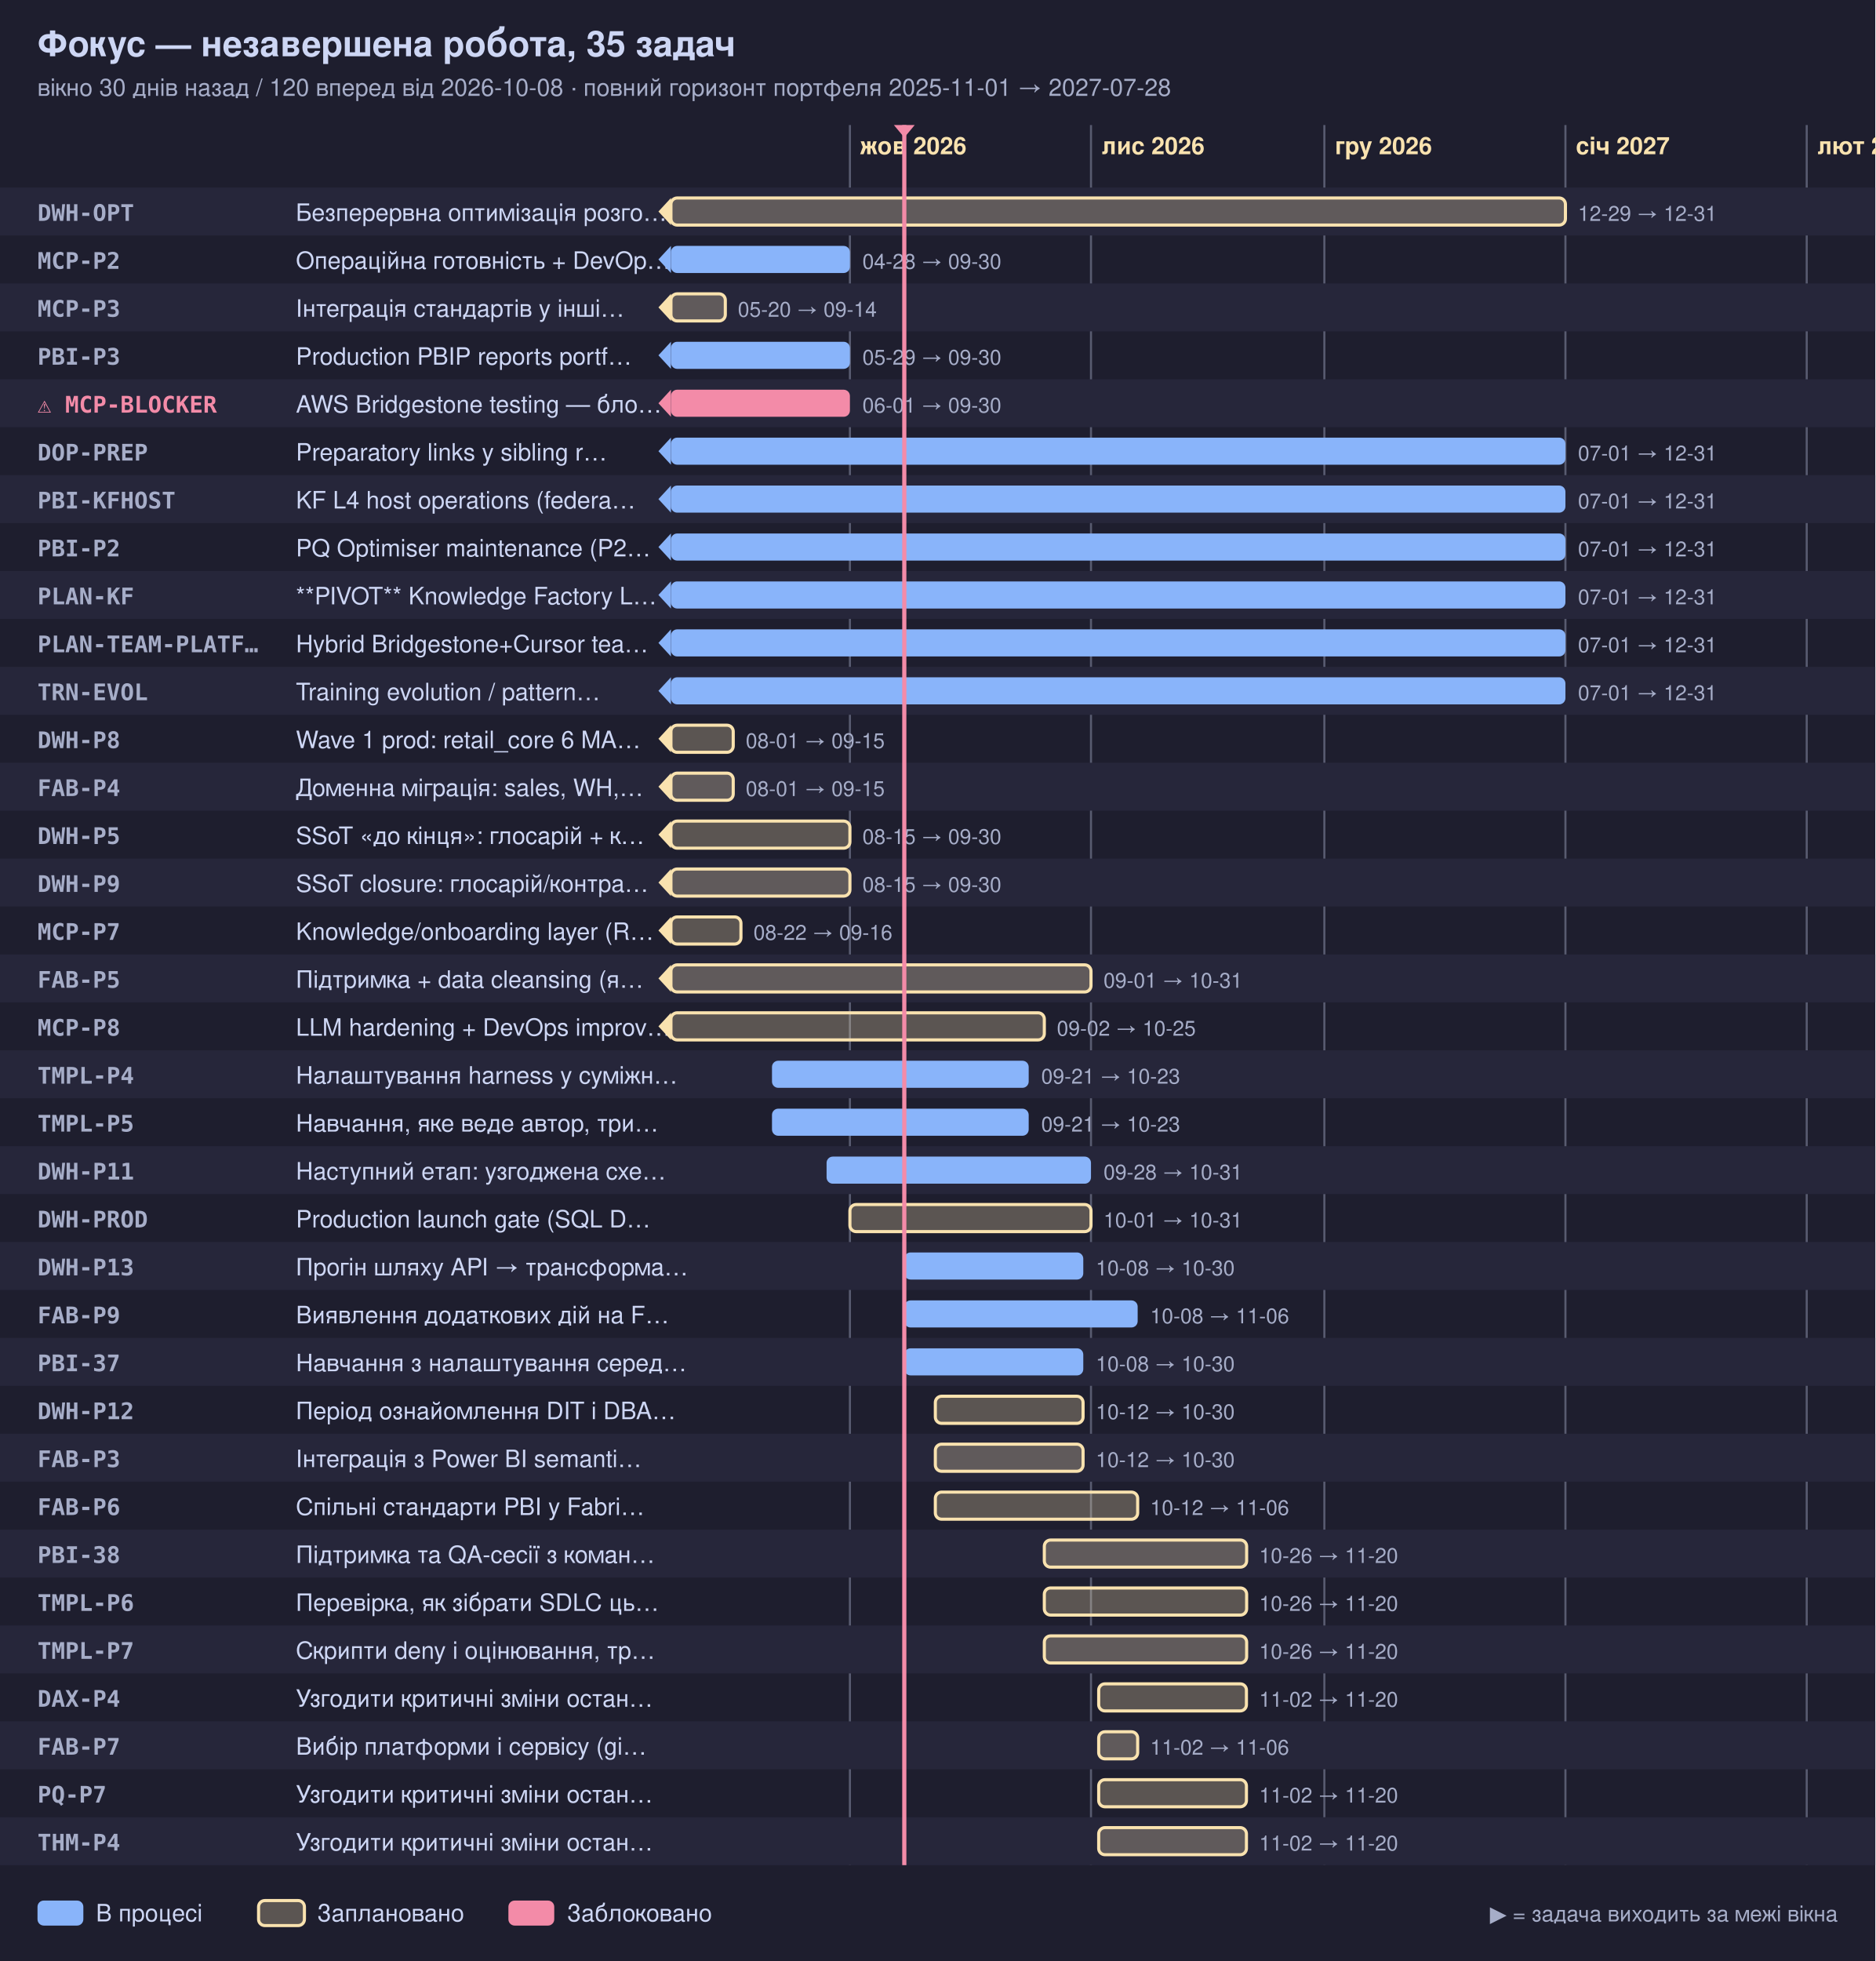
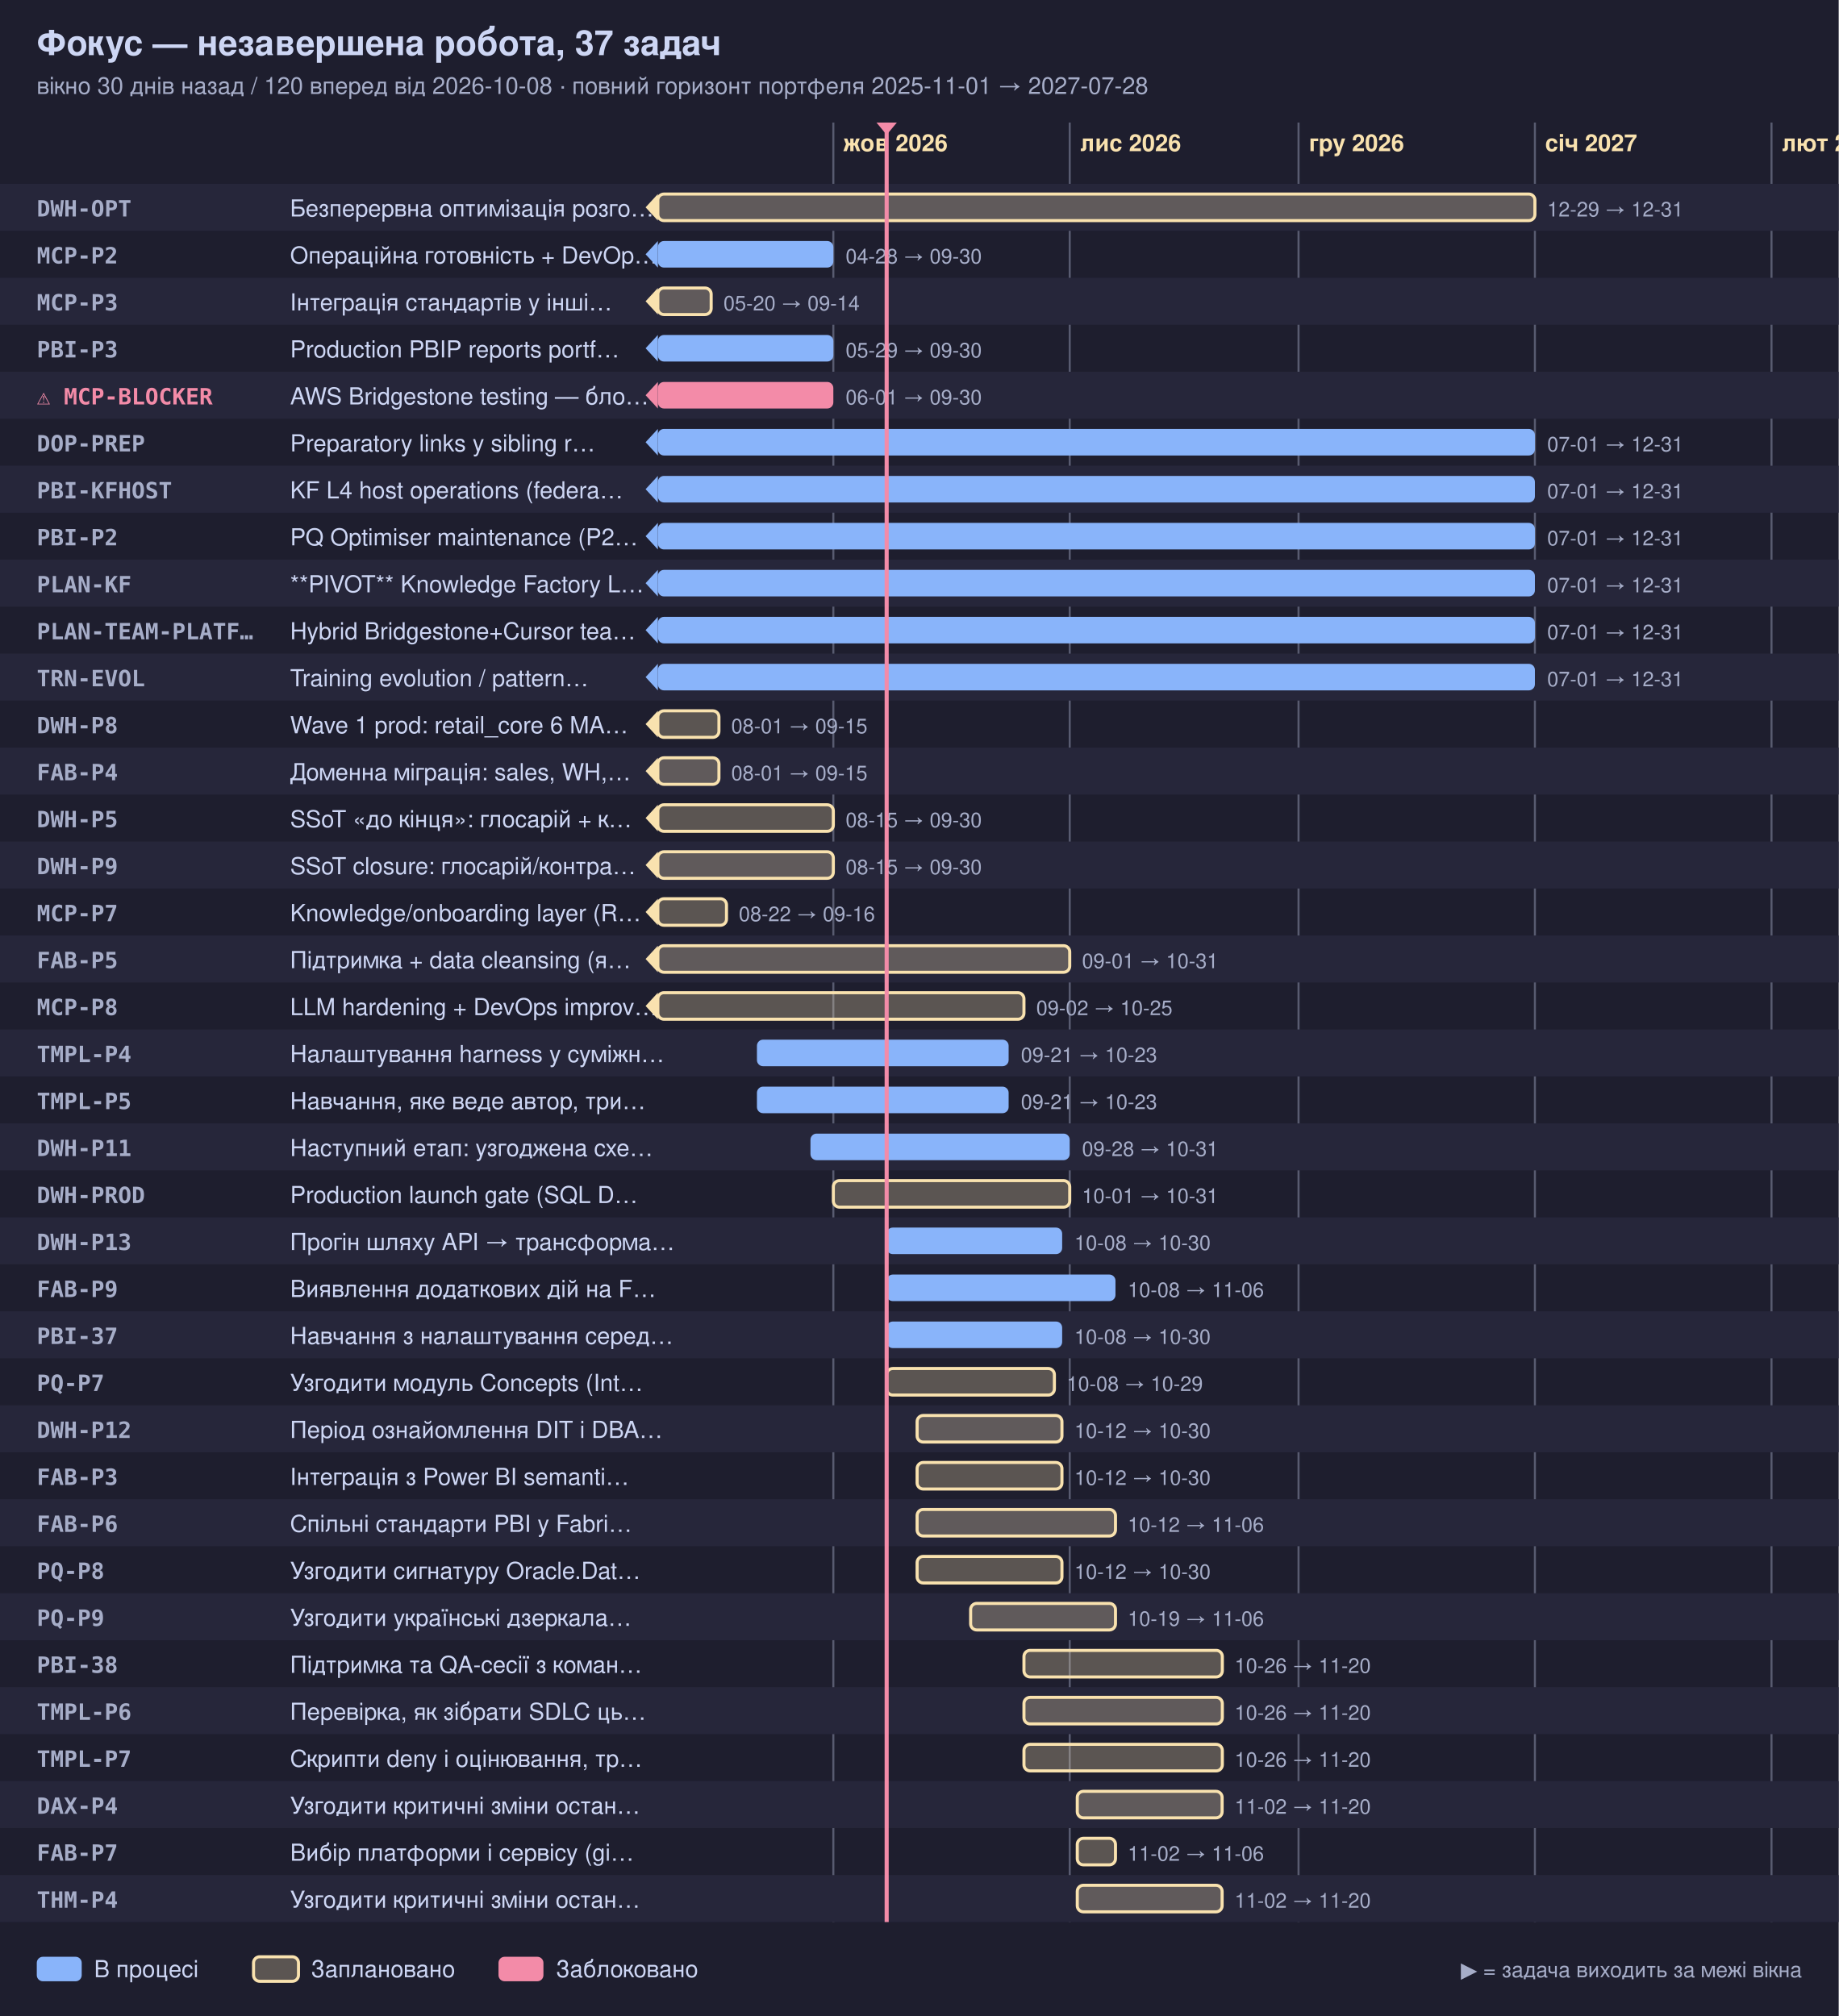
- <svg xmlns="http://www.w3.org/2000/svg" width="900" height="941" viewBox="0 0 900 941" role="img" aria-label="Фокус — незавершена робота, 35 задач" font-family="Segoe UI,Helvetica,Arial,sans-serif">
-   <rect width="900" height="941" fill="#1e1e2e" />
-   <text x="18" y="27" font-size="17" font-weight="700" fill="#cdd6f4">Фокус — незавершена робота, 35 задач</text>
+ <svg xmlns="http://www.w3.org/2000/svg" width="900" height="987" viewBox="0 0 900 987" role="img" aria-label="Фокус — незавершена робота, 37 задач" font-family="Segoe UI,Helvetica,Arial,sans-serif">
+   <rect width="900" height="987" fill="#1e1e2e" />
+   <text x="18" y="27" font-size="17" font-weight="700" fill="#cdd6f4">Фокус — незавершена робота, 37 задач</text>
  <text x="18" y="46" font-size="11.5" fill="#a6adc8">вікно 30 днів назад / 120 вперед від 2026-10-08 · повний горизонт портфеля 2025-11-01 → 2027-07-28</text>
-   <line x1="407.9" y1="60.0" x2="407.9" y2="895.0" stroke="#585b70" stroke-width="1" />
+   <line x1="407.9" y1="60.0" x2="407.9" y2="941.0" stroke="#585b70" stroke-width="1" />
  <text x="412.9" y="74.0" font-size="11.5" font-weight="600" fill="#f9e2af">жов 2026</text>
-   <line x1="523.6" y1="60.0" x2="523.6" y2="895.0" stroke="#585b70" stroke-width="1" />
+   <line x1="523.6" y1="60.0" x2="523.6" y2="941.0" stroke="#585b70" stroke-width="1" />
  <text x="528.6" y="74.0" font-size="11.5" font-weight="600" fill="#f9e2af">лис 2026</text>
-   <line x1="635.6" y1="60.0" x2="635.6" y2="895.0" stroke="#585b70" stroke-width="1" />
+   <line x1="635.6" y1="60.0" x2="635.6" y2="941.0" stroke="#585b70" stroke-width="1" />
  <text x="640.6" y="74.0" font-size="11.5" font-weight="600" fill="#f9e2af">гру 2026</text>
-   <line x1="751.3" y1="60.0" x2="751.3" y2="895.0" stroke="#585b70" stroke-width="1" />
+   <line x1="751.3" y1="60.0" x2="751.3" y2="941.0" stroke="#585b70" stroke-width="1" />
  <text x="756.3" y="74.0" font-size="11.5" font-weight="600" fill="#f9e2af">січ 2027</text>
-   <line x1="867.1" y1="60.0" x2="867.1" y2="895.0" stroke="#585b70" stroke-width="1" />
+   <line x1="867.1" y1="60.0" x2="867.1" y2="941.0" stroke="#585b70" stroke-width="1" />
  <text x="872.1" y="74.0" font-size="11.5" font-weight="600" fill="#f9e2af">лют 2027</text>
  <rect x="0" y="90.0" width="900" height="23" fill="#26263a" />
  <text x="18" y="106.0" font-size="11" font-weight="600" fill="#a6adc8" font-family="Consolas,monospace">DWH-OPT</text>
  <text x="142" y="106.0" font-size="11.5" fill="#cdd6f4">Безперервна оптимізація розго…</text>
  <rect x="322.0" y="95.0" width="429.3" height="13" rx="3" fill="#f9e2af" fill-opacity="0.28" stroke="#f9e2af" stroke-width="1.5" />
  <polygon points="322.0,95.0 322.0,108.0 316.0,101.5" fill="#f9e2af" />
  <text x="757.3" y="106.0" font-size="10" fill="#a6adc8">12-29 → 12-31</text>
  <text x="18" y="129.0" font-size="11" font-weight="600" fill="#a6adc8" font-family="Consolas,monospace">MCP-P2</text>
  <text x="142" y="129.0" font-size="11.5" fill="#cdd6f4">Операційна готовність + DevOp…</text>
  <rect x="322.0" y="118.0" width="85.9" height="13" rx="3" fill="#89b4fa" />
  <polygon points="322.0,118.0 322.0,131.0 316.0,124.5" fill="#89b4fa" />
  <text x="413.9" y="129.0" font-size="10" fill="#a6adc8">04-28 → 09-30</text>
  <rect x="0" y="136.0" width="900" height="23" fill="#26263a" />
  <text x="18" y="152.0" font-size="11" font-weight="600" fill="#a6adc8" font-family="Consolas,monospace">MCP-P3</text>
  <text x="142" y="152.0" font-size="11.5" fill="#cdd6f4">Інтеграція стандартів у інші…</text>
  <rect x="322.0" y="141.0" width="26.1" height="13" rx="3" fill="#f9e2af" fill-opacity="0.28" stroke="#f9e2af" stroke-width="1.5" />
  <polygon points="322.0,141.0 322.0,154.0 316.0,147.5" fill="#f9e2af" />
  <text x="354.1" y="152.0" font-size="10" fill="#a6adc8">05-20 → 09-14</text>
  <text x="18" y="175.0" font-size="11" font-weight="600" fill="#a6adc8" font-family="Consolas,monospace">PBI-P3</text>
  <text x="142" y="175.0" font-size="11.5" fill="#cdd6f4">Production PBIP reports portf…</text>
  <rect x="322.0" y="164.0" width="85.9" height="13" rx="3" fill="#89b4fa" />
  <polygon points="322.0,164.0 322.0,177.0 316.0,170.5" fill="#89b4fa" />
  <text x="413.9" y="175.0" font-size="10" fill="#a6adc8">05-29 → 09-30</text>
  <rect x="0" y="182.0" width="900" height="23" fill="#26263a" />
  <text x="18" y="198.0" font-size="11" font-weight="600" fill="#f38ba8" font-family="Consolas,monospace">⚠ MCP-BLOCKER</text>
  <text x="142" y="198.0" font-size="11.5" fill="#cdd6f4">AWS Bridgestone testing — бло…</text>
  <rect x="322.0" y="187.0" width="85.9" height="13" rx="3" fill="#f38ba8" />
  <polygon points="322.0,187.0 322.0,200.0 316.0,193.5" fill="#f38ba8" />
  <text x="413.9" y="198.0" font-size="10" fill="#a6adc8">06-01 → 09-30</text>
  <text x="18" y="221.0" font-size="11" font-weight="600" fill="#a6adc8" font-family="Consolas,monospace">DOP-PREP</text>
  <text x="142" y="221.0" font-size="11.5" fill="#cdd6f4">Preparatory links у sibling r…</text>
  <rect x="322.0" y="210.0" width="429.3" height="13" rx="3" fill="#89b4fa" />
  <polygon points="322.0,210.0 322.0,223.0 316.0,216.5" fill="#89b4fa" />
  <text x="757.3" y="221.0" font-size="10" fill="#a6adc8">07-01 → 12-31</text>
  <rect x="0" y="228.0" width="900" height="23" fill="#26263a" />
  <text x="18" y="244.0" font-size="11" font-weight="600" fill="#a6adc8" font-family="Consolas,monospace">PBI-KFHOST</text>
  <text x="142" y="244.0" font-size="11.5" fill="#cdd6f4">KF L4 host operations (federa…</text>
  <rect x="322.0" y="233.0" width="429.3" height="13" rx="3" fill="#89b4fa" />
  <polygon points="322.0,233.0 322.0,246.0 316.0,239.5" fill="#89b4fa" />
  <text x="757.3" y="244.0" font-size="10" fill="#a6adc8">07-01 → 12-31</text>
  <text x="18" y="267.0" font-size="11" font-weight="600" fill="#a6adc8" font-family="Consolas,monospace">PBI-P2</text>
  <text x="142" y="267.0" font-size="11.5" fill="#cdd6f4">PQ Optimiser maintenance (P2…</text>
  <rect x="322.0" y="256.0" width="429.3" height="13" rx="3" fill="#89b4fa" />
  <polygon points="322.0,256.0 322.0,269.0 316.0,262.5" fill="#89b4fa" />
  <text x="757.3" y="267.0" font-size="10" fill="#a6adc8">07-01 → 12-31</text>
  <rect x="0" y="274.0" width="900" height="23" fill="#26263a" />
  <text x="18" y="290.0" font-size="11" font-weight="600" fill="#a6adc8" font-family="Consolas,monospace">PLAN-KF</text>
  <text x="142" y="290.0" font-size="11.5" fill="#cdd6f4">**PIVOT** Knowledge Factory L…</text>
  <rect x="322.0" y="279.0" width="429.3" height="13" rx="3" fill="#89b4fa" />
  <polygon points="322.0,279.0 322.0,292.0 316.0,285.5" fill="#89b4fa" />
  <text x="757.3" y="290.0" font-size="10" fill="#a6adc8">07-01 → 12-31</text>
  <text x="18" y="313.0" font-size="11" font-weight="600" fill="#a6adc8" font-family="Consolas,monospace">PLAN-TEAM-PLATF…</text>
  <text x="142" y="313.0" font-size="11.5" fill="#cdd6f4">Hybrid Bridgestone+Cursor tea…</text>
  <rect x="322.0" y="302.0" width="429.3" height="13" rx="3" fill="#89b4fa" />
  <polygon points="322.0,302.0 322.0,315.0 316.0,308.5" fill="#89b4fa" />
  <text x="757.3" y="313.0" font-size="10" fill="#a6adc8">07-01 → 12-31</text>
  <rect x="0" y="320.0" width="900" height="23" fill="#26263a" />
  <text x="18" y="336.0" font-size="11" font-weight="600" fill="#a6adc8" font-family="Consolas,monospace">TRN-EVOL</text>
  <text x="142" y="336.0" font-size="11.5" fill="#cdd6f4">Training evolution / pattern…</text>
  <rect x="322.0" y="325.0" width="429.3" height="13" rx="3" fill="#89b4fa" />
  <polygon points="322.0,325.0 322.0,338.0 316.0,331.5" fill="#89b4fa" />
  <text x="757.3" y="336.0" font-size="10" fill="#a6adc8">07-01 → 12-31</text>
  <text x="18" y="359.0" font-size="11" font-weight="600" fill="#a6adc8" font-family="Consolas,monospace">DWH-P8</text>
  <text x="142" y="359.0" font-size="11.5" fill="#cdd6f4">Wave 1 prod: retail_core 6 MA…</text>
  <rect x="322.0" y="348.0" width="29.9" height="13" rx="3" fill="#f9e2af" fill-opacity="0.28" stroke="#f9e2af" stroke-width="1.5" />
  <polygon points="322.0,348.0 322.0,361.0 316.0,354.5" fill="#f9e2af" />
  <text x="357.9" y="359.0" font-size="10" fill="#a6adc8">08-01 → 09-15</text>
  <rect x="0" y="366.0" width="900" height="23" fill="#26263a" />
  <text x="18" y="382.0" font-size="11" font-weight="600" fill="#a6adc8" font-family="Consolas,monospace">FAB-P4</text>
  <text x="142" y="382.0" font-size="11.5" fill="#cdd6f4">Доменна міграція: sales, WH,…</text>
  <rect x="322.0" y="371.0" width="29.9" height="13" rx="3" fill="#f9e2af" fill-opacity="0.28" stroke="#f9e2af" stroke-width="1.5" />
  <polygon points="322.0,371.0 322.0,384.0 316.0,377.5" fill="#f9e2af" />
  <text x="357.9" y="382.0" font-size="10" fill="#a6adc8">08-01 → 09-15</text>
  <text x="18" y="405.0" font-size="11" font-weight="600" fill="#a6adc8" font-family="Consolas,monospace">DWH-P5</text>
  <text x="142" y="405.0" font-size="11.5" fill="#cdd6f4">SSoT «до кінця»: глосарій + к…</text>
  <rect x="322.0" y="394.0" width="85.9" height="13" rx="3" fill="#f9e2af" fill-opacity="0.28" stroke="#f9e2af" stroke-width="1.5" />
  <polygon points="322.0,394.0 322.0,407.0 316.0,400.5" fill="#f9e2af" />
  <text x="413.9" y="405.0" font-size="10" fill="#a6adc8">08-15 → 09-30</text>
  <rect x="0" y="412.0" width="900" height="23" fill="#26263a" />
  <text x="18" y="428.0" font-size="11" font-weight="600" fill="#a6adc8" font-family="Consolas,monospace">DWH-P9</text>
  <text x="142" y="428.0" font-size="11.5" fill="#cdd6f4">SSoT closure: глосарій/контра…</text>
  <rect x="322.0" y="417.0" width="85.9" height="13" rx="3" fill="#f9e2af" fill-opacity="0.28" stroke="#f9e2af" stroke-width="1.5" />
  <polygon points="322.0,417.0 322.0,430.0 316.0,423.5" fill="#f9e2af" />
  <text x="413.9" y="428.0" font-size="10" fill="#a6adc8">08-15 → 09-30</text>
  <text x="18" y="451.0" font-size="11" font-weight="600" fill="#a6adc8" font-family="Consolas,monospace">MCP-P7</text>
  <text x="142" y="451.0" font-size="11.5" fill="#cdd6f4">Knowledge/onboarding layer (R…</text>
  <rect x="322.0" y="440.0" width="33.6" height="13" rx="3" fill="#f9e2af" fill-opacity="0.28" stroke="#f9e2af" stroke-width="1.5" />
  <polygon points="322.0,440.0 322.0,453.0 316.0,446.5" fill="#f9e2af" />
  <text x="361.6" y="451.0" font-size="10" fill="#a6adc8">08-22 → 09-16</text>
  <rect x="0" y="458.0" width="900" height="23" fill="#26263a" />
  <text x="18" y="474.0" font-size="11" font-weight="600" fill="#a6adc8" font-family="Consolas,monospace">FAB-P5</text>
  <text x="142" y="474.0" font-size="11.5" fill="#cdd6f4">Підтримка + data cleansing (я…</text>
  <rect x="322.0" y="463.0" width="201.6" height="13" rx="3" fill="#f9e2af" fill-opacity="0.28" stroke="#f9e2af" stroke-width="1.5" />
  <polygon points="322.0,463.0 322.0,476.0 316.0,469.5" fill="#f9e2af" />
  <text x="529.6" y="474.0" font-size="10" fill="#a6adc8">09-01 → 10-31</text>
  <text x="18" y="497.0" font-size="11" font-weight="600" fill="#a6adc8" font-family="Consolas,monospace">MCP-P8</text>
  <text x="142" y="497.0" font-size="11.5" fill="#cdd6f4">LLM hardening + DevOps improv…</text>
  <rect x="322.0" y="486.0" width="179.2" height="13" rx="3" fill="#f9e2af" fill-opacity="0.28" stroke="#f9e2af" stroke-width="1.5" />
  <polygon points="322.0,486.0 322.0,499.0 316.0,492.5" fill="#f9e2af" />
  <text x="507.2" y="497.0" font-size="10" fill="#a6adc8">09-02 → 10-25</text>
  <rect x="0" y="504.0" width="900" height="23" fill="#26263a" />
  <text x="18" y="520.0" font-size="11" font-weight="600" fill="#a6adc8" font-family="Consolas,monospace">TMPL-P4</text>
  <text x="142" y="520.0" font-size="11.5" fill="#cdd6f4">Налаштування harness у суміжн…</text>
  <rect x="370.5" y="509.0" width="123.2" height="13" rx="3" fill="#89b4fa" />
  <text x="499.7" y="520.0" font-size="10" fill="#a6adc8">09-21 → 10-23</text>
  <text x="18" y="543.0" font-size="11" font-weight="600" fill="#a6adc8" font-family="Consolas,monospace">TMPL-P5</text>
  <text x="142" y="543.0" font-size="11.5" fill="#cdd6f4">Навчання, яке веде автор, три…</text>
  <rect x="370.5" y="532.0" width="123.2" height="13" rx="3" fill="#89b4fa" />
  <text x="499.7" y="543.0" font-size="10" fill="#a6adc8">09-21 → 10-23</text>
  <rect x="0" y="550.0" width="900" height="23" fill="#26263a" />
  <text x="18" y="566.0" font-size="11" font-weight="600" fill="#a6adc8" font-family="Consolas,monospace">DWH-P11</text>
  <text x="142" y="566.0" font-size="11.5" fill="#cdd6f4">Наступний етап: узгоджена схе…</text>
  <rect x="396.7" y="555.0" width="126.9" height="13" rx="3" fill="#89b4fa" />
  <text x="529.6" y="566.0" font-size="10" fill="#a6adc8">09-28 → 10-31</text>
  <text x="18" y="589.0" font-size="11" font-weight="600" fill="#a6adc8" font-family="Consolas,monospace">DWH-PROD</text>
  <text x="142" y="589.0" font-size="11.5" fill="#cdd6f4">Production launch gate (SQL D…</text>
  <rect x="407.9" y="578.0" width="115.7" height="13" rx="3" fill="#f9e2af" fill-opacity="0.28" stroke="#f9e2af" stroke-width="1.5" />
  <text x="529.6" y="589.0" font-size="10" fill="#a6adc8">10-01 → 10-31</text>
  <rect x="0" y="596.0" width="900" height="23" fill="#26263a" />
  <text x="18" y="612.0" font-size="11" font-weight="600" fill="#a6adc8" font-family="Consolas,monospace">DWH-P13</text>
  <text x="142" y="612.0" font-size="11.5" fill="#cdd6f4">Прогін шляху API → трансформа…</text>
  <rect x="434.0" y="601.0" width="85.9" height="13" rx="3" fill="#89b4fa" />
  <text x="525.9" y="612.0" font-size="10" fill="#a6adc8">10-08 → 10-30</text>
  <text x="18" y="635.0" font-size="11" font-weight="600" fill="#a6adc8" font-family="Consolas,monospace">FAB-P9</text>
  <text x="142" y="635.0" font-size="11.5" fill="#cdd6f4">Виявлення додаткових дій на F…</text>
  <rect x="434.0" y="624.0" width="112.0" height="13" rx="3" fill="#89b4fa" />
  <text x="552.0" y="635.0" font-size="10" fill="#a6adc8">10-08 → 11-06</text>
  <rect x="0" y="642.0" width="900" height="23" fill="#26263a" />
  <text x="18" y="658.0" font-size="11" font-weight="600" fill="#a6adc8" font-family="Consolas,monospace">PBI-37</text>
  <text x="142" y="658.0" font-size="11.5" fill="#cdd6f4">Навчання з налаштування серед…</text>
  <rect x="434.0" y="647.0" width="85.9" height="13" rx="3" fill="#89b4fa" />
  <text x="525.9" y="658.0" font-size="10" fill="#a6adc8">10-08 → 10-30</text>
-   <text x="18" y="681.0" font-size="11" font-weight="600" fill="#a6adc8" font-family="Consolas,monospace">DWH-P12</text>
-   <text x="142" y="681.0" font-size="11.5" fill="#cdd6f4">Період ознайомлення DIT і DBA…</text>
-   <rect x="448.9" y="670.0" width="70.9" height="13" rx="3" fill="#f9e2af" fill-opacity="0.28" stroke="#f9e2af" stroke-width="1.5" />
-   <text x="525.9" y="681.0" font-size="10" fill="#a6adc8">10-12 → 10-30</text>
+   <text x="18" y="681.0" font-size="11" font-weight="600" fill="#a6adc8" font-family="Consolas,monospace">PQ-P7</text>
+   <text x="142" y="681.0" font-size="11.5" fill="#cdd6f4">Узгодити модуль Concepts (Int…</text>
+   <rect x="434.0" y="670.0" width="82.1" height="13" rx="3" fill="#f9e2af" fill-opacity="0.28" stroke="#f9e2af" stroke-width="1.5" />
+   <text x="522.1" y="681.0" font-size="10" fill="#a6adc8">10-08 → 10-29</text>
  <rect x="0" y="688.0" width="900" height="23" fill="#26263a" />
-   <text x="18" y="704.0" font-size="11" font-weight="600" fill="#a6adc8" font-family="Consolas,monospace">FAB-P3</text>
-   <text x="142" y="704.0" font-size="11.5" fill="#cdd6f4">Інтеграція з Power BI semanti…</text>
+   <text x="18" y="704.0" font-size="11" font-weight="600" fill="#a6adc8" font-family="Consolas,monospace">DWH-P12</text>
+   <text x="142" y="704.0" font-size="11.5" fill="#cdd6f4">Період ознайомлення DIT і DBA…</text>
  <rect x="448.9" y="693.0" width="70.9" height="13" rx="3" fill="#f9e2af" fill-opacity="0.28" stroke="#f9e2af" stroke-width="1.5" />
  <text x="525.9" y="704.0" font-size="10" fill="#a6adc8">10-12 → 10-30</text>
-   <text x="18" y="727.0" font-size="11" font-weight="600" fill="#a6adc8" font-family="Consolas,monospace">FAB-P6</text>
-   <text x="142" y="727.0" font-size="11.5" fill="#cdd6f4">Спільні стандарти PBI у Fabri…</text>
-   <rect x="448.9" y="716.0" width="97.1" height="13" rx="3" fill="#f9e2af" fill-opacity="0.28" stroke="#f9e2af" stroke-width="1.5" />
-   <text x="552.0" y="727.0" font-size="10" fill="#a6adc8">10-12 → 11-06</text>
+   <text x="18" y="727.0" font-size="11" font-weight="600" fill="#a6adc8" font-family="Consolas,monospace">FAB-P3</text>
+   <text x="142" y="727.0" font-size="11.5" fill="#cdd6f4">Інтеграція з Power BI semanti…</text>
+   <rect x="448.9" y="716.0" width="70.9" height="13" rx="3" fill="#f9e2af" fill-opacity="0.28" stroke="#f9e2af" stroke-width="1.5" />
+   <text x="525.9" y="727.0" font-size="10" fill="#a6adc8">10-12 → 10-30</text>
  <rect x="0" y="734.0" width="900" height="23" fill="#26263a" />
-   <text x="18" y="750.0" font-size="11" font-weight="600" fill="#a6adc8" font-family="Consolas,monospace">PBI-38</text>
-   <text x="142" y="750.0" font-size="11.5" fill="#cdd6f4">Підтримка та QA-сесії з коман…</text>
-   <rect x="501.2" y="739.0" width="97.1" height="13" rx="3" fill="#f9e2af" fill-opacity="0.28" stroke="#f9e2af" stroke-width="1.5" />
-   <text x="604.3" y="750.0" font-size="10" fill="#a6adc8">10-26 → 11-20</text>
-   <text x="18" y="773.0" font-size="11" font-weight="600" fill="#a6adc8" font-family="Consolas,monospace">TMPL-P6</text>
-   <text x="142" y="773.0" font-size="11.5" fill="#cdd6f4">Перевірка, як зібрати SDLC ць…</text>
-   <rect x="501.2" y="762.0" width="97.1" height="13" rx="3" fill="#f9e2af" fill-opacity="0.28" stroke="#f9e2af" stroke-width="1.5" />
-   <text x="604.3" y="773.0" font-size="10" fill="#a6adc8">10-26 → 11-20</text>
+   <text x="18" y="750.0" font-size="11" font-weight="600" fill="#a6adc8" font-family="Consolas,monospace">FAB-P6</text>
+   <text x="142" y="750.0" font-size="11.5" fill="#cdd6f4">Спільні стандарти PBI у Fabri…</text>
+   <rect x="448.9" y="739.0" width="97.1" height="13" rx="3" fill="#f9e2af" fill-opacity="0.28" stroke="#f9e2af" stroke-width="1.5" />
+   <text x="552.0" y="750.0" font-size="10" fill="#a6adc8">10-12 → 11-06</text>
+   <text x="18" y="773.0" font-size="11" font-weight="600" fill="#a6adc8" font-family="Consolas,monospace">PQ-P8</text>
+   <text x="142" y="773.0" font-size="11.5" fill="#cdd6f4">Узгодити сигнатуру Oracle.Dat…</text>
+   <rect x="448.9" y="762.0" width="70.9" height="13" rx="3" fill="#f9e2af" fill-opacity="0.28" stroke="#f9e2af" stroke-width="1.5" />
+   <text x="525.9" y="773.0" font-size="10" fill="#a6adc8">10-12 → 10-30</text>
  <rect x="0" y="780.0" width="900" height="23" fill="#26263a" />
-   <text x="18" y="796.0" font-size="11" font-weight="600" fill="#a6adc8" font-family="Consolas,monospace">TMPL-P7</text>
-   <text x="142" y="796.0" font-size="11.5" fill="#cdd6f4">Скрипти deny і оцінювання, тр…</text>
-   <rect x="501.2" y="785.0" width="97.1" height="13" rx="3" fill="#f9e2af" fill-opacity="0.28" stroke="#f9e2af" stroke-width="1.5" />
-   <text x="604.3" y="796.0" font-size="10" fill="#a6adc8">10-26 → 11-20</text>
-   <text x="18" y="819.0" font-size="11" font-weight="600" fill="#a6adc8" font-family="Consolas,monospace">DAX-P4</text>
-   <text x="142" y="819.0" font-size="11.5" fill="#cdd6f4">Узгодити критичні зміни остан…</text>
-   <rect x="527.3" y="808.0" width="70.9" height="13" rx="3" fill="#f9e2af" fill-opacity="0.28" stroke="#f9e2af" stroke-width="1.5" />
-   <text x="604.3" y="819.0" font-size="10" fill="#a6adc8">11-02 → 11-20</text>
+   <text x="18" y="796.0" font-size="11" font-weight="600" fill="#a6adc8" font-family="Consolas,monospace">PQ-P9</text>
+   <text x="142" y="796.0" font-size="11.5" fill="#cdd6f4">Узгодити українські дзеркала…</text>
+   <rect x="475.1" y="785.0" width="70.9" height="13" rx="3" fill="#f9e2af" fill-opacity="0.28" stroke="#f9e2af" stroke-width="1.5" />
+   <text x="552.0" y="796.0" font-size="10" fill="#a6adc8">10-19 → 11-06</text>
+   <text x="18" y="819.0" font-size="11" font-weight="600" fill="#a6adc8" font-family="Consolas,monospace">PBI-38</text>
+   <text x="142" y="819.0" font-size="11.5" fill="#cdd6f4">Підтримка та QA-сесії з коман…</text>
+   <rect x="501.2" y="808.0" width="97.1" height="13" rx="3" fill="#f9e2af" fill-opacity="0.28" stroke="#f9e2af" stroke-width="1.5" />
+   <text x="604.3" y="819.0" font-size="10" fill="#a6adc8">10-26 → 11-20</text>
  <rect x="0" y="826.0" width="900" height="23" fill="#26263a" />
-   <text x="18" y="842.0" font-size="11" font-weight="600" fill="#a6adc8" font-family="Consolas,monospace">FAB-P7</text>
-   <text x="142" y="842.0" font-size="11.5" fill="#cdd6f4">Вибір платформи і сервісу (gi…</text>
-   <rect x="527.3" y="831.0" width="18.7" height="13" rx="3" fill="#f9e2af" fill-opacity="0.28" stroke="#f9e2af" stroke-width="1.5" />
-   <text x="552.0" y="842.0" font-size="10" fill="#a6adc8">11-02 → 11-06</text>
-   <text x="18" y="865.0" font-size="11" font-weight="600" fill="#a6adc8" font-family="Consolas,monospace">PQ-P7</text>
-   <text x="142" y="865.0" font-size="11.5" fill="#cdd6f4">Узгодити критичні зміни остан…</text>
-   <rect x="527.3" y="854.0" width="70.9" height="13" rx="3" fill="#f9e2af" fill-opacity="0.28" stroke="#f9e2af" stroke-width="1.5" />
-   <text x="604.3" y="865.0" font-size="10" fill="#a6adc8">11-02 → 11-20</text>
+   <text x="18" y="842.0" font-size="11" font-weight="600" fill="#a6adc8" font-family="Consolas,monospace">TMPL-P6</text>
+   <text x="142" y="842.0" font-size="11.5" fill="#cdd6f4">Перевірка, як зібрати SDLC ць…</text>
+   <rect x="501.2" y="831.0" width="97.1" height="13" rx="3" fill="#f9e2af" fill-opacity="0.28" stroke="#f9e2af" stroke-width="1.5" />
+   <text x="604.3" y="842.0" font-size="10" fill="#a6adc8">10-26 → 11-20</text>
+   <text x="18" y="865.0" font-size="11" font-weight="600" fill="#a6adc8" font-family="Consolas,monospace">TMPL-P7</text>
+   <text x="142" y="865.0" font-size="11.5" fill="#cdd6f4">Скрипти deny і оцінювання, тр…</text>
+   <rect x="501.2" y="854.0" width="97.1" height="13" rx="3" fill="#f9e2af" fill-opacity="0.28" stroke="#f9e2af" stroke-width="1.5" />
+   <text x="604.3" y="865.0" font-size="10" fill="#a6adc8">10-26 → 11-20</text>
  <rect x="0" y="872.0" width="900" height="23" fill="#26263a" />
-   <text x="18" y="888.0" font-size="11" font-weight="600" fill="#a6adc8" font-family="Consolas,monospace">THM-P4</text>
+   <text x="18" y="888.0" font-size="11" font-weight="600" fill="#a6adc8" font-family="Consolas,monospace">DAX-P4</text>
  <text x="142" y="888.0" font-size="11.5" fill="#cdd6f4">Узгодити критичні зміни остан…</text>
  <rect x="527.3" y="877.0" width="70.9" height="13" rx="3" fill="#f9e2af" fill-opacity="0.28" stroke="#f9e2af" stroke-width="1.5" />
  <text x="604.3" y="888.0" font-size="10" fill="#a6adc8">11-02 → 11-20</text>
-   <line x1="434.0" y1="60.0" x2="434.0" y2="895.0" stroke="#f38ba8" stroke-width="2" />
+   <text x="18" y="911.0" font-size="11" font-weight="600" fill="#a6adc8" font-family="Consolas,monospace">FAB-P7</text>
+   <text x="142" y="911.0" font-size="11.5" fill="#cdd6f4">Вибір платформи і сервісу (gi…</text>
+   <rect x="527.3" y="900.0" width="18.7" height="13" rx="3" fill="#f9e2af" fill-opacity="0.28" stroke="#f9e2af" stroke-width="1.5" />
+   <text x="552.0" y="911.0" font-size="10" fill="#a6adc8">11-02 → 11-06</text>
+   <rect x="0" y="918.0" width="900" height="23" fill="#26263a" />
+   <text x="18" y="934.0" font-size="11" font-weight="600" fill="#a6adc8" font-family="Consolas,monospace">THM-P4</text>
+   <text x="142" y="934.0" font-size="11.5" fill="#cdd6f4">Узгодити критичні зміни остан…</text>
+   <rect x="527.3" y="923.0" width="70.9" height="13" rx="3" fill="#f9e2af" fill-opacity="0.28" stroke="#f9e2af" stroke-width="1.5" />
+   <text x="604.3" y="934.0" font-size="10" fill="#a6adc8">11-02 → 11-20</text>
+   <line x1="434.0" y1="60.0" x2="434.0" y2="941.0" stroke="#f38ba8" stroke-width="2" />
  <polygon points="429.0,60.0 439.0,60.0 434.0,66.0" fill="#f38ba8" />
-   <rect x="18.0" y="912.0" width="22" height="12" rx="3" fill="#89b4fa" />
-   <text x="46.0" y="922.0" font-size="11.5" fill="#cdd6f4">В процесі</text>
-   <rect x="124.1" y="912.0" width="22" height="12" rx="3" fill="#f9e2af" fill-opacity="0.28" stroke="#f9e2af" stroke-width="1.5" />
-   <text x="152.1" y="922.0" font-size="11.5" fill="#cdd6f4">Заплановано</text>
-   <rect x="244.0" y="912.0" width="22" height="12" rx="3" fill="#f38ba8" />
-   <text x="272.0" y="922.0" font-size="11.5" fill="#cdd6f4">Заблоковано</text>
-   <text x="882" y="922.0" text-anchor="end" font-size="10.5" fill="#a6adc8">▶ = задача виходить за межі вікна</text>
+   <rect x="18.0" y="958.0" width="22" height="12" rx="3" fill="#89b4fa" />
+   <text x="46.0" y="968.0" font-size="11.5" fill="#cdd6f4">В процесі</text>
+   <rect x="124.1" y="958.0" width="22" height="12" rx="3" fill="#f9e2af" fill-opacity="0.28" stroke="#f9e2af" stroke-width="1.5" />
+   <text x="152.1" y="968.0" font-size="11.5" fill="#cdd6f4">Заплановано</text>
+   <rect x="244.0" y="958.0" width="22" height="12" rx="3" fill="#f38ba8" />
+   <text x="272.0" y="968.0" font-size="11.5" fill="#cdd6f4">Заблоковано</text>
+   <text x="882" y="968.0" text-anchor="end" font-size="10.5" fill="#a6adc8">▶ = задача виходить за межі вікна</text>
</svg>
